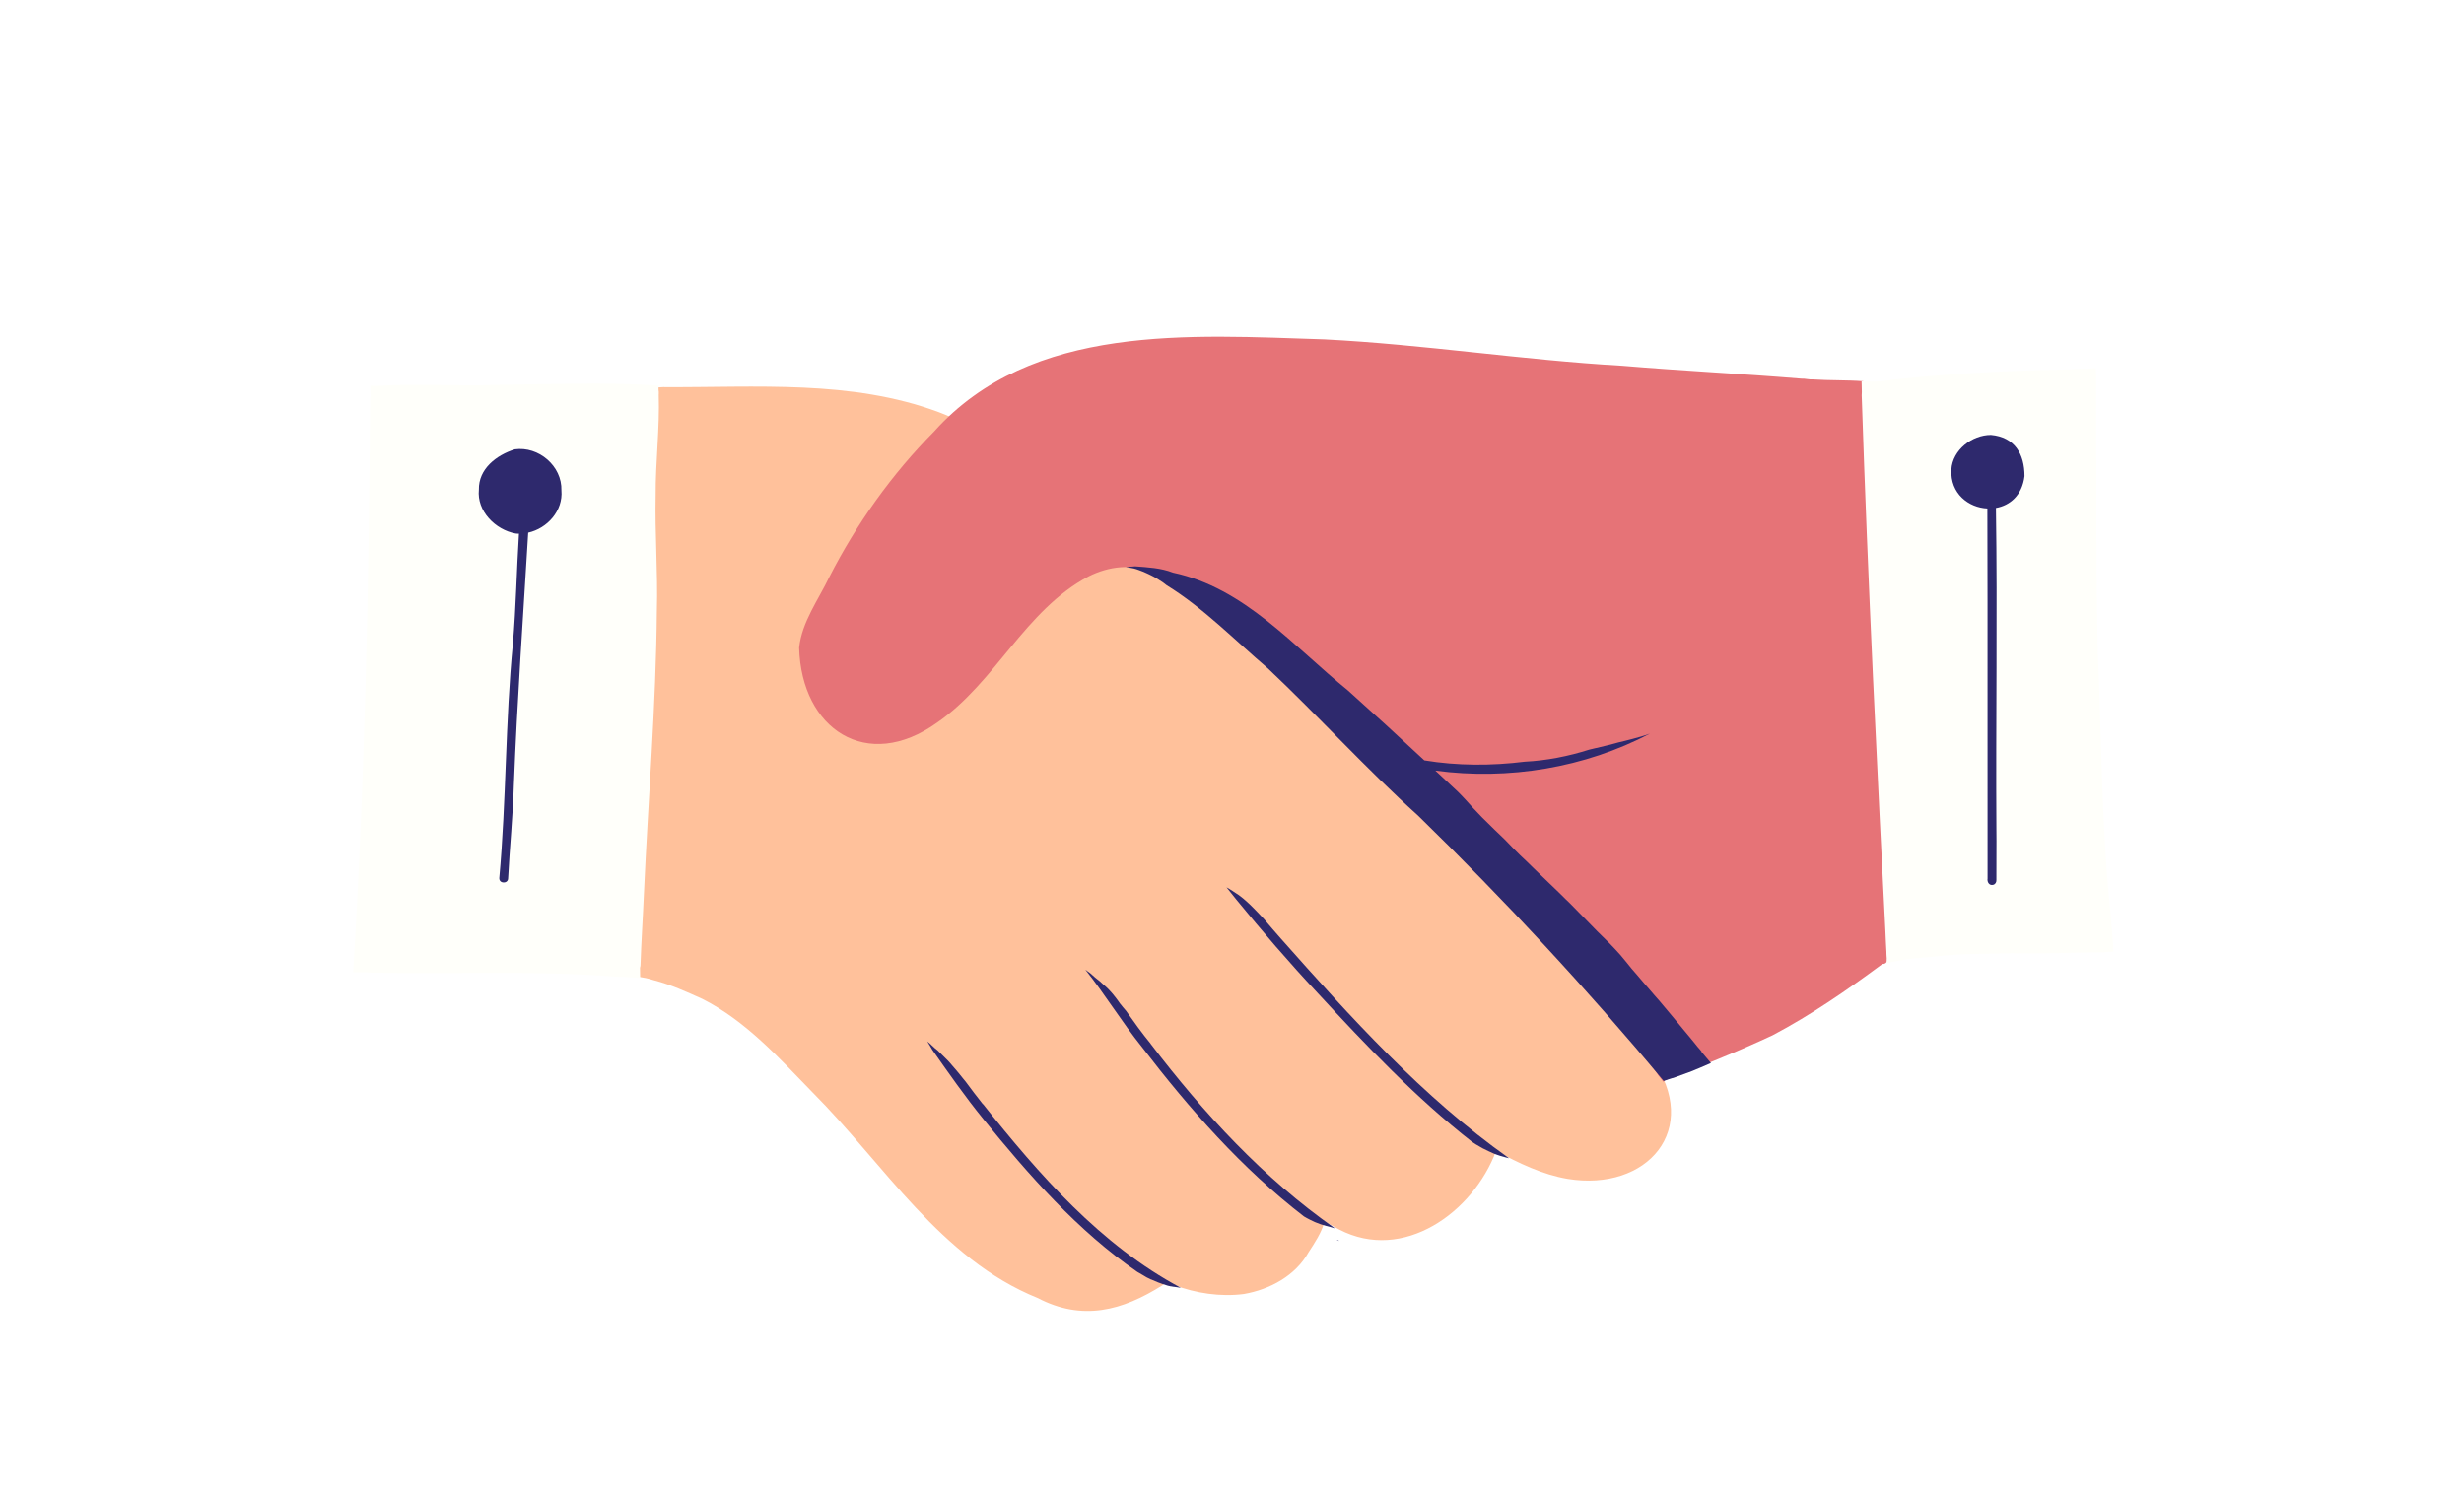
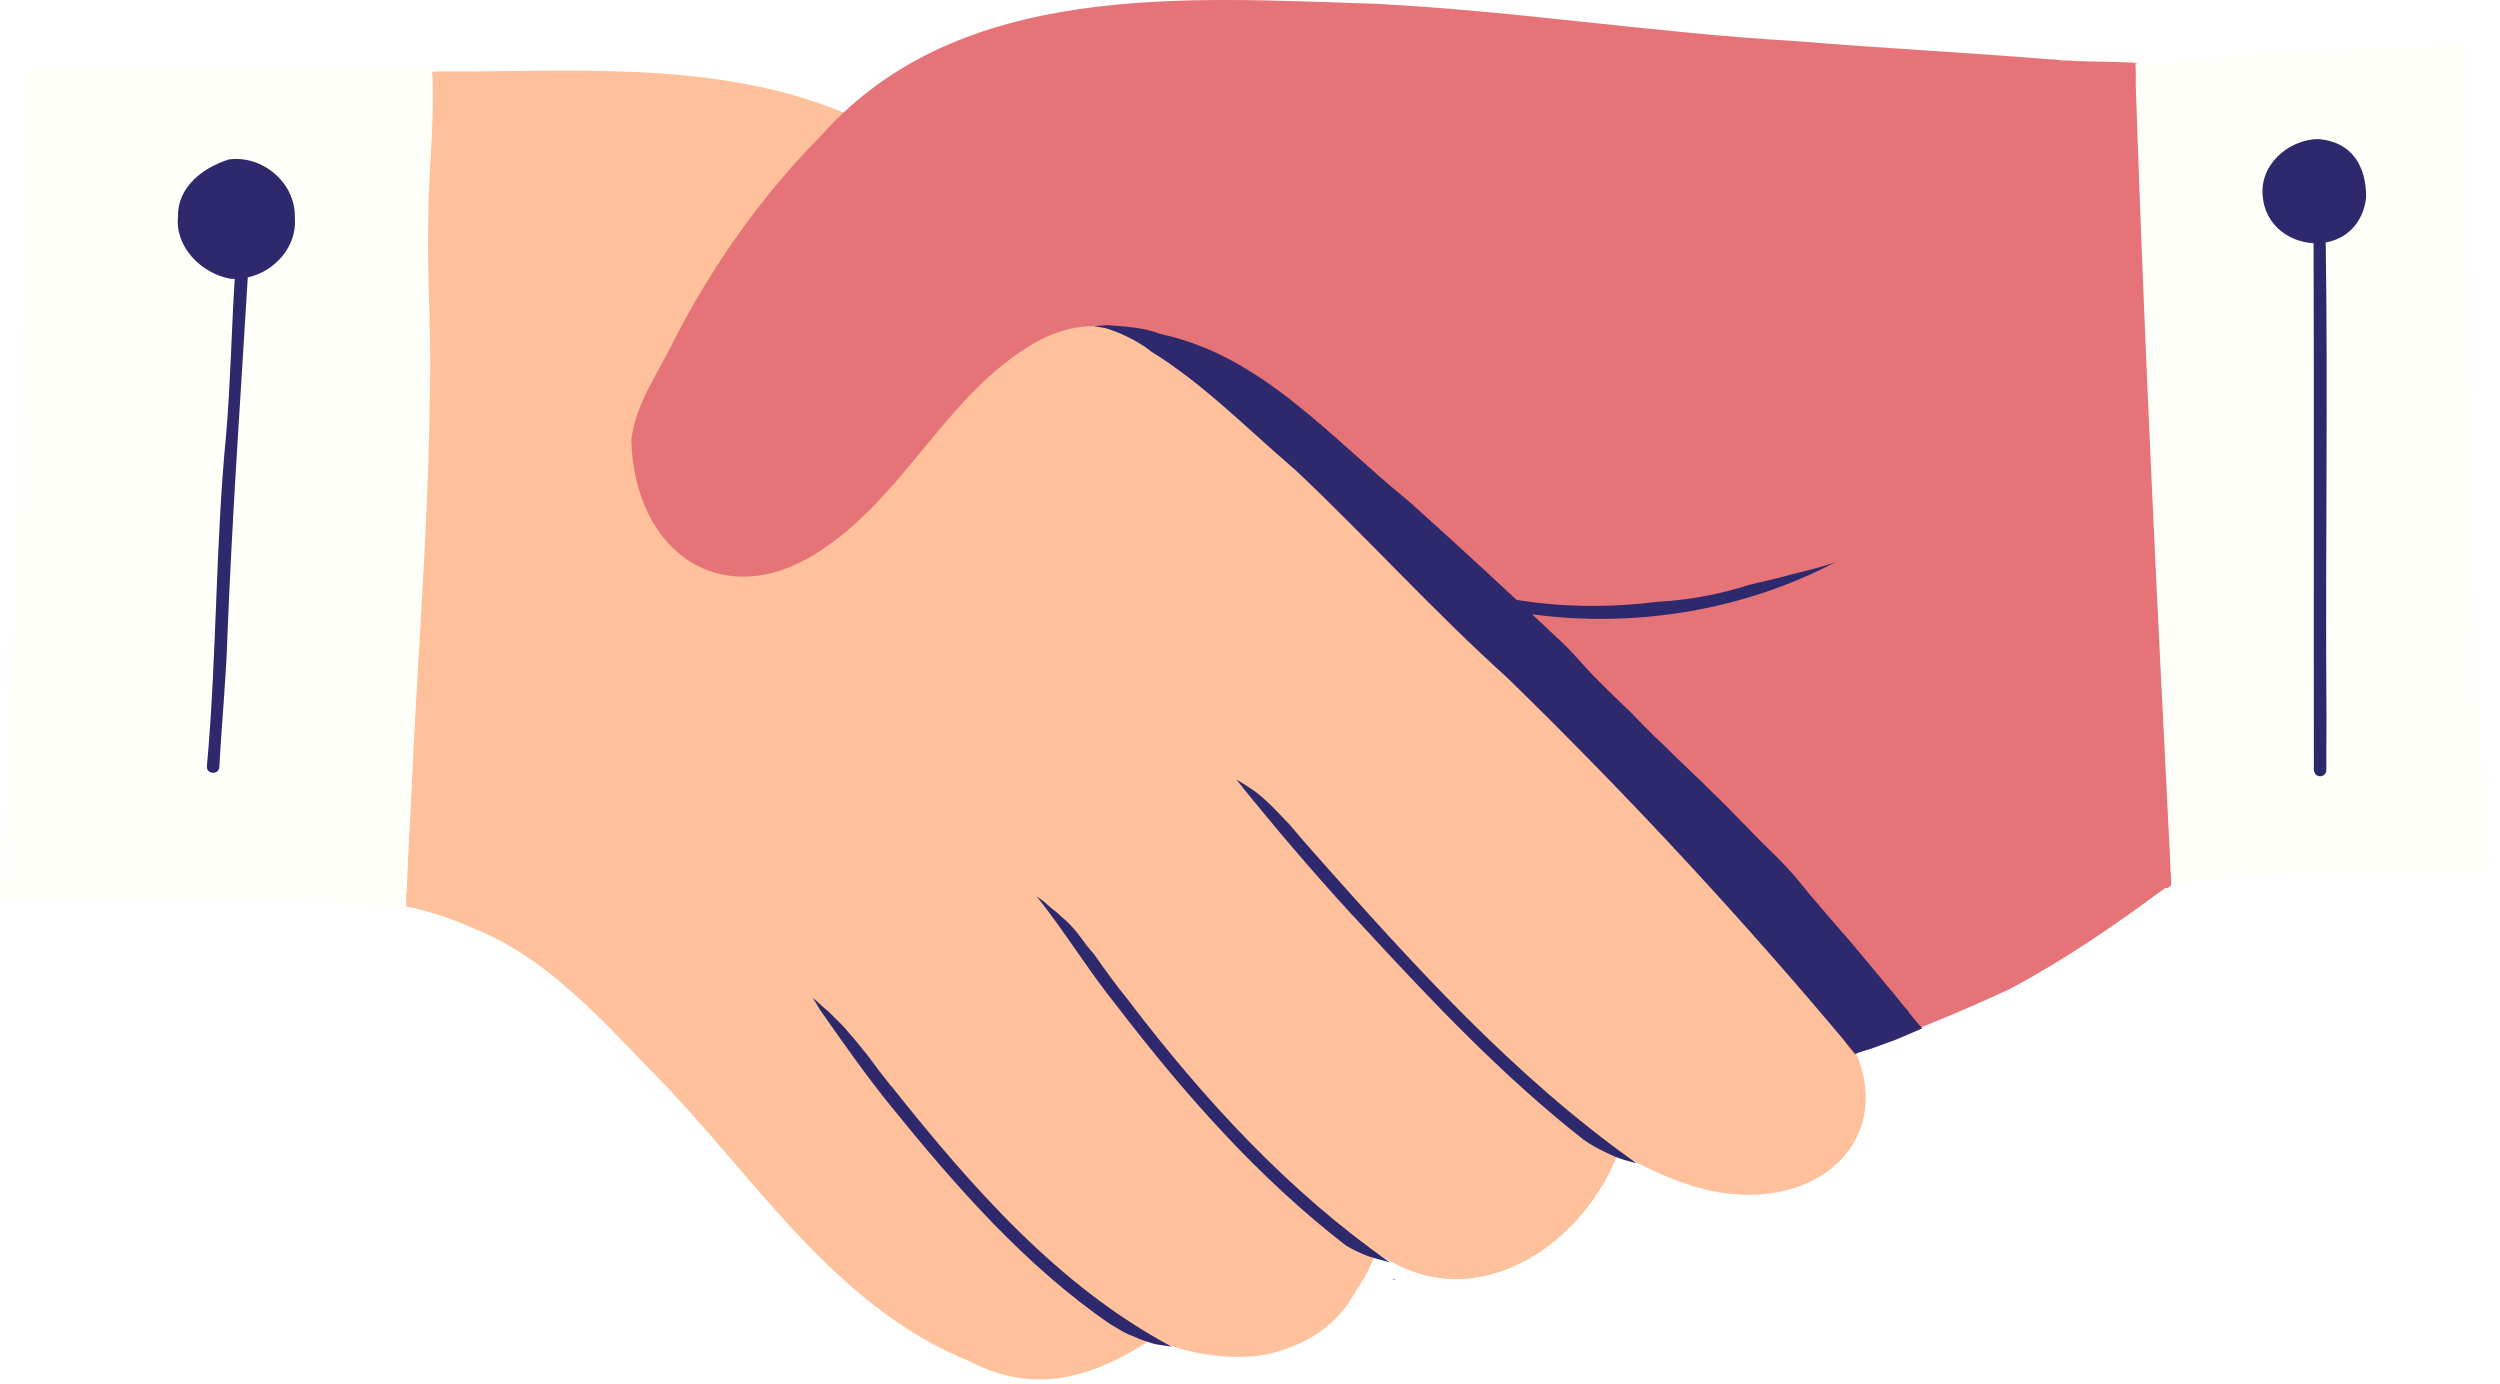
- <svg xmlns="http://www.w3.org/2000/svg" width="300" height="182" viewBox="0 0 300 182" fill="none">
-   <path d="M77.166 118.102C77.166 117.981 77.166 117.868 77.166 117.779C78.331 94.6 79.536 71.372 79.714 48.169C79.698 48.169 79.682 48.152 79.666 48.136C79.682 47.902 79.698 47.659 79.722 47.424C79.722 47.352 79.739 47.279 79.747 47.206C79.819 47.206 79.892 47.198 79.965 47.19C80.119 47.19 80.264 47.173 80.418 47.157C80.564 47.157 80.718 47.149 80.871 47.133V47.141C92.076 47.206 103.621 46.211 114.333 50.199C119.317 52.109 123.694 55.183 127.909 58.403C134.381 63.014 140.538 68.039 146.371 73.427C165.521 90.943 185.577 107.949 201.103 128.887C207.219 137.527 200.545 145.132 190.869 143.547C187.77 143.021 184.906 141.629 182.155 140.141C179.356 147.64 170.845 153.773 163.046 149.711C162.754 149.534 162.067 149.186 161.258 148.741C160.918 150.076 160.052 151.354 159.324 152.478C157.73 155.342 154.607 157.017 151.444 157.567C148.604 157.931 145.595 157.486 142.925 156.467C142.642 156.346 142.366 156.216 142.099 156.079C141.873 156.257 141.679 156.402 141.566 156.483C136.638 159.614 131.768 160.884 126.356 158.061C114.487 153.263 107.642 141.742 98.921 133.005C94.859 128.822 90.782 124.299 85.523 121.638C83.59 120.764 81.68 119.898 79.658 119.372C79.641 119.372 79.625 119.364 79.609 119.356C79.625 119.356 79.633 119.364 79.65 119.372C79.31 119.251 78.962 119.17 78.614 119.089C78.387 119.041 78.161 119 77.934 118.968C77.716 118.944 77.498 118.911 77.279 118.911C77.222 118.741 77.206 118.531 77.206 118.329C77.206 118.248 77.206 118.167 77.206 118.086L77.166 118.102Z" fill="#FFC19B" />
-   <path d="M100.975 70.256C104.284 63.775 108.588 57.724 113.726 52.546C125.594 39.302 145.019 40.815 161.241 41.324C173.352 41.939 185.415 43.849 197.494 44.536C204.799 45.151 212.032 45.507 219.306 46.106C219.783 46.081 220.285 46.243 220.754 46.203C222.744 46.34 224.872 46.267 226.854 46.421C226.854 46.454 226.854 46.478 226.854 46.502C226.854 46.834 226.886 47.174 226.894 47.505C226.878 47.505 226.854 47.505 226.838 47.505C226.854 47.554 226.862 47.602 226.862 47.667C227.032 53.144 227.25 58.622 227.566 64.091C228.585 81.372 229.597 98.677 229.678 115.975C229.75 116.46 230.001 117.229 229.338 117.374C229.289 117.382 229.241 117.374 229.192 117.374C224.912 120.546 220.527 123.572 215.819 126.063C211.531 128.07 207.089 129.834 202.704 131.541C202.647 131.589 202.583 131.654 202.526 131.727C202.3 131.444 202.073 131.152 201.846 130.869C201.846 130.869 201.846 130.861 201.863 130.853C201.66 130.537 201.458 130.246 201.248 129.939C192.073 116.937 180.132 106.412 168.757 95.417C163.749 90.32 158.571 85.328 153.539 80.288C149.51 76.768 145.836 72.44 140.917 70.142H140.926C140.667 70.15 140.497 69.997 140.424 69.811C137.908 68.565 134.971 68.953 132.528 70.191C124.769 74.317 121.217 83.079 114.082 87.998C105.554 94.098 97.569 88.791 97.294 78.864C97.626 75.725 99.672 72.99 100.975 70.248V70.256Z" fill="#E67377" />
-   <path d="M45.071 48.476C45.103 48.371 45.112 48.258 45.112 48.136C45.112 47.999 45.095 47.861 45.095 47.724C45.087 47.473 45.095 47.214 45.095 46.963C45.193 46.971 45.298 46.988 45.403 46.98C45.589 46.98 45.775 46.98 45.961 46.98C46.01 46.98 46.058 46.98 46.107 46.98C46.179 46.98 46.244 46.98 46.317 46.971C51.034 46.696 55.767 47.044 60.483 46.866C67.045 46.794 73.638 46.518 80.175 46.947C80.175 46.98 80.175 47.02 80.175 47.052C80.175 47.077 80.175 47.093 80.175 47.117C80.175 47.166 80.175 47.214 80.175 47.263C80.175 47.352 80.175 47.449 80.184 47.538C80.184 47.586 80.192 47.635 80.208 47.683C80.208 47.74 80.208 47.797 80.208 47.853C80.208 47.829 80.208 47.805 80.208 47.781C80.208 47.861 80.208 47.942 80.208 48.023C80.208 48.023 80.205 48.023 80.2 48.023C80.337 52.141 79.803 56.243 79.828 60.361C79.779 62.643 79.844 64.924 79.909 67.206C79.973 69.609 80.046 72.003 79.973 74.406C79.876 85.862 78.913 97.294 78.404 108.742C78.282 111.654 78.08 114.599 77.983 117.512C77.983 117.512 77.975 117.528 77.983 117.536C77.983 117.577 77.967 117.617 77.967 117.666C77.951 117.698 77.942 117.73 77.934 117.771C77.918 117.876 77.918 117.973 77.926 118.07C77.926 118.264 77.926 118.458 77.934 118.653C77.934 118.766 77.934 118.871 77.942 118.984C77.942 119.017 77.942 119.049 77.942 119.081C77.862 119.081 77.773 119.073 77.684 119.065C77.684 119.065 77.668 119.065 77.659 119.065C77.247 119.033 76.842 119.009 76.438 118.984C76.195 118.968 75.952 118.936 75.701 118.944C75.718 118.944 75.726 118.944 75.734 118.944C75.669 118.944 75.596 118.944 75.532 118.944C75.321 118.928 75.111 118.92 74.9 118.92C64.949 118.127 54.901 118.661 44.958 118.426C44.869 118.402 44.772 118.402 44.683 118.394C44.48 118.394 44.278 118.394 44.076 118.394C43.777 118.394 43.485 118.394 43.186 118.402C43.186 118.402 43.146 118.402 43.121 118.402C43.146 118.402 43.17 118.402 43.186 118.402C43.121 118.402 43.065 118.402 43 118.402C44.424 95.126 44.909 71.76 45.071 48.476Z" fill="#FFFFFA" />
-   <path d="M226.685 47.74C226.685 47.465 226.677 47.198 226.669 46.923C226.669 46.769 226.661 46.607 226.653 46.445C226.822 46.445 227 46.429 227.178 46.429C227.154 46.429 227.13 46.429 227.106 46.429C227.348 46.421 227.583 46.437 227.818 46.453C228.004 46.453 228.19 46.453 228.384 46.453C228.36 46.453 228.335 46.453 228.311 46.453C228.416 46.453 228.513 46.453 228.619 46.453C228.594 46.453 228.57 46.453 228.546 46.453C228.708 46.453 228.869 46.445 229.031 46.421C229.007 46.421 228.983 46.421 228.966 46.429C229.104 46.413 229.242 46.405 229.379 46.389C229.355 46.389 229.331 46.389 229.306 46.389C229.549 46.364 229.784 46.332 230.026 46.308C230.002 46.308 229.978 46.308 229.962 46.316C230.01 46.316 230.051 46.308 230.099 46.3C230.164 46.3 230.22 46.276 230.277 46.251C237.057 45.523 243.926 45.135 250.73 45.005C251.62 45.005 252.518 44.949 253.408 44.9C253.618 44.916 253.845 44.908 254.055 44.9C254.346 44.884 254.637 44.868 254.921 44.843C255.001 44.843 255.09 44.827 255.179 44.819C255.179 44.884 255.179 44.941 255.188 44.997C255.188 45.054 255.188 45.119 255.188 45.175C255.188 45.216 255.179 45.256 255.188 45.297C255.188 45.386 255.196 45.483 255.204 45.572C255.204 45.669 255.204 45.774 255.22 45.879C255.252 57.02 255.163 68.136 255.406 79.276C255.875 89.988 255.851 100.692 256.975 111.355C257.097 112.536 257.17 113.725 257.259 114.907C257.259 114.907 257.259 114.923 257.259 114.931C257.259 115.174 257.283 115.408 257.291 115.643C257.291 115.716 257.291 115.796 257.307 115.877C257.194 115.885 257.089 115.894 256.975 115.902C256.919 115.902 256.862 115.902 256.814 115.902C256.644 115.902 256.466 115.918 256.304 115.934C256.231 115.942 256.158 115.95 256.086 115.966C252.388 115.95 248.699 116.185 244.985 116.072C241.83 116.161 238.513 116.08 235.326 116.508C235.123 116.525 234.921 116.533 234.719 116.557C234.08 116.614 233.44 116.662 232.801 116.719C232.826 116.719 232.85 116.719 232.874 116.719C232.462 116.751 232.065 116.816 231.661 116.897C231.588 116.913 231.507 116.921 231.434 116.937C231.345 116.953 231.248 116.962 231.151 116.978C230.949 117.01 230.746 117.059 230.544 117.099C230.407 117.123 230.269 117.156 230.131 117.196C230.002 117.228 229.873 117.269 229.743 117.301C229.743 117.131 229.727 116.97 229.711 116.8C229.719 116.8 229.727 116.8 229.727 116.8C228.562 93.936 227.421 71.024 226.669 48.153C226.685 48.007 226.669 47.869 226.685 47.732V47.74Z" fill="#FFFFFA" />
-   <path d="M119.657 134.437C118.929 133.53 118.241 132.616 117.561 131.694C117.472 131.581 117.375 131.467 117.286 131.362C117.011 131.03 116.76 130.691 116.477 130.367C116.315 130.181 116.154 129.995 116 129.817C115.806 129.59 115.62 129.364 115.417 129.153C115.417 129.153 115.409 129.145 115.401 129.137C115.158 128.895 114.916 128.66 114.673 128.417C114.495 128.239 114.325 128.061 114.139 127.891C114.05 127.819 113.953 127.754 113.872 127.681C113.694 127.527 113.532 127.365 113.362 127.212C113.37 127.212 113.378 127.22 113.387 127.228C113.37 127.212 113.362 127.204 113.354 127.196H113.346C113.346 127.196 113.346 127.188 113.338 127.179C113.192 127.05 113.047 126.929 112.893 126.807C113.112 127.147 113.314 127.487 113.516 127.843C115.506 130.674 117.513 133.547 119.705 136.241C125.231 143.053 131.21 149.889 138.483 154.881C138.548 154.913 138.604 154.954 138.669 154.986C138.823 155.075 138.977 155.164 139.138 155.261C139.284 155.35 139.438 155.439 139.583 155.528C139.769 155.625 139.964 155.722 140.158 155.811C140.158 155.811 140.166 155.811 140.174 155.811C140.174 155.811 140.182 155.811 140.19 155.811C140.473 155.933 140.765 156.054 141.048 156.175C141.048 156.175 141.056 156.175 141.064 156.175C141.218 156.232 141.371 156.289 141.525 156.345C141.744 156.418 141.962 156.491 142.188 156.556C142.294 156.58 142.407 156.612 142.512 156.629C142.512 156.629 142.52 156.629 142.528 156.629C142.528 156.629 142.536 156.629 142.544 156.629C142.65 156.653 142.755 156.669 142.868 156.685C142.876 156.685 142.884 156.685 142.892 156.685C143.151 156.709 143.402 156.766 143.661 156.798C143.653 156.798 143.637 156.798 143.629 156.798C143.677 156.798 143.726 156.807 143.774 156.815C134.009 151.621 126.493 143.004 119.681 134.437H119.657Z" fill="#2E296D" />
-   <path d="M140.094 127.091C139.034 125.796 138.055 124.437 137.092 123.07C136.963 122.924 136.841 122.77 136.712 122.625C136.591 122.471 136.461 122.317 136.34 122.164C136.251 122.05 136.178 121.929 136.097 121.816C136.097 121.816 136.097 121.816 136.105 121.824C136.105 121.816 136.089 121.808 136.081 121.8C135.968 121.654 135.854 121.5 135.741 121.347C135.749 121.363 135.757 121.371 135.765 121.387C135.709 121.298 135.636 121.217 135.571 121.136C135.474 121.031 135.377 120.918 135.288 120.804C135.134 120.643 134.989 120.473 134.835 120.319C134.835 120.319 134.835 120.327 134.843 120.335C134.697 120.198 134.552 120.052 134.39 119.931C134.236 119.809 134.107 119.656 133.953 119.526C133.953 119.526 133.961 119.526 133.969 119.534C133.961 119.526 133.945 119.518 133.937 119.51C133.743 119.356 133.54 119.203 133.346 119.041C133.152 118.871 132.966 118.693 132.764 118.523C132.634 118.418 132.497 118.321 132.351 118.224C132.286 118.175 132.214 118.127 132.149 118.078C134.56 121.104 136.607 124.478 139.042 127.503C144.827 135.044 151.218 142.309 158.766 148.126C158.766 148.126 158.783 148.126 158.783 148.134C158.88 148.182 158.969 148.239 159.066 148.296C159.066 148.296 159.082 148.296 159.082 148.304C159.082 148.304 159.09 148.304 159.098 148.312C159.106 148.312 159.114 148.312 159.122 148.328C159.252 148.401 159.373 148.466 159.511 148.53C159.713 148.627 159.907 148.725 160.109 148.814C160.085 148.814 160.069 148.797 160.045 148.789C160.296 148.886 160.546 148.983 160.797 149.08C161.032 149.161 161.274 149.218 161.517 149.291C161.533 149.291 161.558 149.291 161.574 149.299C161.897 149.388 162.213 149.469 162.537 149.574C162.537 149.574 162.537 149.574 162.528 149.574C162.528 149.574 162.537 149.574 162.545 149.574C153.815 143.474 146.526 135.537 140.086 127.091H140.094Z" fill="#2E296D" />
-   <path d="M158.791 148.134C158.791 148.134 158.783 148.134 158.775 148.125C158.775 148.125 158.783 148.134 158.791 148.134Z" fill="#2E296D" />
-   <path d="M160.878 149.096C160.878 149.096 160.837 149.08 160.813 149.072C160.837 149.072 160.853 149.088 160.878 149.096Z" fill="#2E296D" />
-   <path d="M162.747 150.973C162.796 151.006 162.844 151.038 162.893 151.07C162.949 151.087 163.006 151.095 163.054 151.095C163.006 151.07 162.966 151.054 162.917 151.03C162.86 151.014 162.804 150.99 162.747 150.973Z" fill="#2E296D" />
-   <path d="M179.705 139.347C179.705 139.347 179.689 139.331 179.672 139.331C179.689 139.339 179.697 139.347 179.713 139.355L179.705 139.347Z" fill="#2E296D" />
-   <path d="M155.919 114.251C155.231 113.474 154.56 112.689 153.888 111.897C153.88 111.888 153.872 111.88 153.856 111.864C153.605 111.613 153.362 111.346 153.12 111.088C152.804 110.764 152.489 110.432 152.157 110.117C151.906 109.874 151.647 109.647 151.38 109.421C151.21 109.275 151.032 109.138 150.854 109.008C150.595 108.83 150.328 108.66 150.069 108.491C150.094 108.507 150.11 108.515 150.134 108.531C149.867 108.361 149.608 108.191 149.333 108.046C149.738 108.547 150.134 109.041 150.531 109.542C153.702 113.418 156.971 117.22 160.393 120.877C166.299 127.276 172.35 133.652 179.211 139.032C179.357 139.129 179.511 139.234 179.664 139.331C179.939 139.501 180.222 139.663 180.506 139.817C180.797 139.962 181.088 140.108 181.379 140.245C181.363 140.229 181.339 140.221 181.323 140.213C181.517 140.31 181.711 140.399 181.905 140.48C182.164 140.577 182.423 140.674 182.69 140.755C182.892 140.812 183.095 140.868 183.297 140.925C183.41 140.957 183.515 140.99 183.629 141.014C183.661 141.014 183.685 141.014 183.718 141.022C173.184 133.571 164.446 123.87 155.919 114.251Z" fill="#2E296D" />
-   <path d="M151.379 109.413C151.379 109.413 151.387 109.413 151.396 109.421C151.412 109.429 151.428 109.445 151.436 109.453C151.412 109.437 151.396 109.421 151.379 109.405V109.413Z" fill="#2E296D" />
-   <path d="M242.405 52.958C240.107 52.958 237.737 54.778 237.583 57.165C237.429 60.11 239.687 61.809 241.968 61.914C242.017 76.914 241.968 91.962 241.992 106.978C241.92 107.407 242.195 107.852 242.664 107.746C242.931 107.682 243.077 107.439 243.068 107.18C243.052 105.06 243.101 102.908 243.068 100.78C242.988 87.82 243.206 74.794 243.012 61.849C244.703 61.558 246.207 60.32 246.491 57.974C246.491 55.256 245.269 53.217 242.405 52.958Z" fill="#2E296D" />
-   <path d="M62.676 54.714C60.459 55.41 58.251 57.084 58.307 59.625C58.04 62.246 60.322 64.511 62.773 64.964C62.911 64.981 63.048 64.989 63.186 64.981C62.903 69.422 62.83 73.912 62.45 78.338C61.519 87.836 61.657 97.407 60.791 106.921C60.767 107.633 61.859 107.633 61.867 106.954C62.061 103.167 62.45 99.381 62.563 95.579C62.967 85.336 63.695 75.085 64.31 64.859C66.632 64.341 68.574 62.197 68.356 59.714C68.445 56.745 65.581 54.309 62.668 54.714H62.676Z" fill="#2E296D" />
-   <path d="M207.171 128.037C207.018 127.859 206.872 127.681 206.718 127.503C206.726 127.511 206.734 127.519 206.743 127.535C206.726 127.519 206.71 127.495 206.686 127.471C206.678 127.454 206.662 127.446 206.654 127.43C206.451 127.179 206.249 126.929 206.047 126.678C205.99 126.613 205.942 126.548 205.893 126.492C205.893 126.492 205.885 126.484 205.877 126.476C205.877 126.476 205.877 126.476 205.877 126.467C205.877 126.467 205.869 126.459 205.861 126.451C205.262 125.715 204.639 125.003 204.04 124.259C203.717 123.862 203.393 123.474 203.061 123.086C202.738 122.705 202.43 122.325 202.107 121.953C202.123 121.969 202.139 121.985 202.155 122.001C201.856 121.67 201.565 121.338 201.273 120.998C201.29 121.014 201.306 121.031 201.322 121.047C200.885 120.545 200.448 120.052 200.019 119.542C199.793 119.275 199.566 119 199.34 118.741C199.105 118.474 198.879 118.215 198.652 117.948C198.199 117.398 197.762 116.832 197.301 116.298C196.88 115.82 196.435 115.351 195.99 114.89C196.007 114.906 196.023 114.922 196.039 114.939C195.521 114.413 194.987 113.903 194.461 113.385C193.895 112.819 193.345 112.236 192.787 111.67C192.317 111.201 191.864 110.723 191.403 110.254C191.152 109.987 190.877 109.736 190.618 109.486C190.343 109.227 190.076 108.96 189.809 108.685C189.397 108.28 188.976 107.876 188.555 107.479C188.207 107.156 187.876 106.816 187.528 106.492C186.921 105.934 186.355 105.327 185.748 104.761C185.764 104.777 185.78 104.793 185.796 104.809C185.319 104.364 184.85 103.919 184.397 103.45C183.984 103.021 183.572 102.584 183.151 102.164C183.167 102.18 183.183 102.196 183.199 102.212C182.795 101.816 182.374 101.428 181.97 101.031C181.46 100.53 180.942 100.036 180.441 99.526C179.729 98.806 179.049 98.062 178.369 97.301C178.086 96.986 177.787 96.695 177.496 96.395C176.59 95.538 175.675 94.68 174.761 93.831C183.661 95.028 192.957 93.491 200.893 89.324C200.505 89.462 200.125 89.599 199.736 89.704C199.113 89.882 198.49 90.052 197.859 90.206C197.568 90.279 197.285 90.344 196.994 90.416C196.694 90.497 196.403 90.586 196.104 90.659C195.497 90.813 194.898 90.951 194.291 91.096C194.308 91.096 194.316 91.088 194.332 91.08C194.049 91.145 193.774 91.217 193.49 91.282C190.942 92.091 188.313 92.609 185.643 92.746C181.614 93.248 177.455 93.256 173.418 92.585C170.344 89.713 167.237 86.873 164.106 84.066C157.472 78.694 151.525 71.574 142.82 69.729C141.323 69.147 139.77 69.082 138.201 68.961C138.071 68.969 137.942 68.977 137.82 68.993C137.804 68.993 137.796 68.993 137.78 68.993C137.764 68.993 137.747 68.993 137.731 68.993C137.513 69.017 137.294 69.034 137.068 69.05C137.238 69.074 137.408 69.098 137.578 69.131C137.731 69.155 137.893 69.187 138.047 69.22C138.265 69.268 138.476 69.349 138.678 69.422C139.058 69.551 139.414 69.705 139.77 69.875C140.029 70.004 140.304 70.126 140.555 70.271C140.563 70.271 140.571 70.279 140.579 70.287C140.652 70.328 140.733 70.368 140.806 70.417C140.838 70.433 140.87 70.457 140.903 70.474C141.137 70.611 141.364 70.757 141.582 70.91C141.736 71.024 141.882 71.137 142.035 71.258C146.558 74.041 150.352 77.973 154.389 81.404C160.603 87.269 166.315 93.604 172.666 99.324C183.191 109.591 193.159 120.343 202.56 131.629C202.681 131.589 202.803 131.54 202.924 131.5C203.037 131.467 203.15 131.427 203.264 131.386C203.377 131.346 203.49 131.314 203.604 131.281C203.62 131.273 203.636 131.265 203.652 131.265C203.652 131.265 203.66 131.265 203.668 131.265C203.676 131.265 203.692 131.265 203.701 131.265C203.838 131.216 203.976 131.168 204.105 131.119C204.615 130.941 205.116 130.755 205.626 130.561C205.626 130.561 205.634 130.561 205.642 130.561C205.642 130.561 205.645 130.561 205.65 130.561H205.658C206.087 130.391 206.516 130.221 206.937 130.035C207.398 129.841 207.851 129.631 208.312 129.445C207.916 128.975 207.511 128.498 207.115 128.029C207.131 128.045 207.147 128.061 207.163 128.077L207.171 128.037Z" fill="#2E296D" />
+ <svg xmlns="http://www.w3.org/2000/svg" width="215" height="119" viewBox="0 0 215 119" fill="none">
+   <path d="M34.166 77.102C34.166 76.981 34.166 76.868 34.166 76.779C35.331 53.599 36.536 30.372 36.714 7.169C36.698 7.169 36.682 7.152 36.666 7.136C36.682 6.902 36.698 6.659 36.722 6.424C36.722 6.351 36.739 6.279 36.747 6.206C36.819 6.206 36.892 6.198 36.965 6.19C37.119 6.19 37.264 6.173 37.418 6.157C37.564 6.157 37.718 6.149 37.871 6.133V6.141C49.076 6.206 60.621 5.211 71.333 9.199C76.317 11.109 80.694 14.183 84.909 17.403C91.381 22.015 97.538 27.039 103.371 32.427C122.521 49.943 142.577 66.949 158.103 87.887C164.219 96.527 157.545 104.132 147.869 102.547C144.77 102.021 141.906 100.629 139.155 99.141C136.356 106.64 127.845 112.773 120.046 108.711C119.754 108.534 119.067 108.186 118.258 107.741C117.918 109.076 117.052 110.354 116.324 111.478C114.73 114.342 111.607 116.017 108.444 116.567C105.604 116.931 102.595 116.486 99.925 115.467C99.642 115.346 99.367 115.216 99.1 115.079C98.873 115.257 98.679 115.402 98.566 115.483C93.638 118.614 88.768 119.884 83.356 117.061C71.487 112.263 64.642 100.742 55.921 92.005C51.859 87.822 47.782 83.299 42.523 80.638C40.59 79.764 38.68 78.898 36.658 78.372C36.641 78.372 36.625 78.364 36.609 78.356C36.625 78.356 36.633 78.364 36.65 78.372C36.31 78.251 35.962 78.17 35.614 78.089C35.387 78.041 35.161 78 34.934 77.968C34.716 77.944 34.498 77.911 34.279 77.911C34.222 77.741 34.206 77.531 34.206 77.329C34.206 77.248 34.206 77.167 34.206 77.086L34.166 77.102Z" fill="#FFC19B" />
+   <path d="M57.975 29.256C61.284 22.775 65.588 16.724 70.726 11.546C82.594 -1.698 102.019 -0.185 118.241 0.324C130.352 0.939 142.415 2.849 154.494 3.536C161.799 4.151 169.032 4.507 176.306 5.106C176.783 5.081 177.285 5.243 177.754 5.203C179.744 5.34 181.872 5.268 183.854 5.421C183.854 5.454 183.854 5.478 183.854 5.502C183.854 5.834 183.886 6.174 183.894 6.505C183.878 6.505 183.854 6.505 183.838 6.505C183.854 6.554 183.862 6.602 183.862 6.667C184.032 12.144 184.25 17.622 184.566 23.091C185.585 40.372 186.597 57.677 186.678 74.975C186.75 75.46 187.001 76.229 186.338 76.374C186.289 76.382 186.241 76.374 186.192 76.374C181.912 79.546 177.527 82.572 172.819 85.063C168.531 87.07 164.089 88.834 159.704 90.541C159.647 90.589 159.583 90.654 159.526 90.727C159.3 90.444 159.073 90.152 158.846 89.869C158.846 89.869 158.846 89.861 158.863 89.853C158.66 89.537 158.458 89.246 158.248 88.939C149.073 75.937 137.132 65.412 125.757 54.417C120.749 49.32 115.571 44.328 110.539 39.288C106.51 35.768 102.836 31.44 97.918 29.142H97.926C97.667 29.151 97.497 28.997 97.424 28.811C94.908 27.565 91.971 27.953 89.528 29.191C81.769 33.317 78.217 42.079 71.082 46.998C62.554 53.098 54.569 47.791 54.294 37.864C54.626 34.725 56.672 31.99 57.975 29.248V29.256Z" fill="#E67377" />
+   <path d="M2.071 7.476C2.104 7.371 2.112 7.258 2.112 7.137C2.112 6.999 2.095 6.861 2.095 6.724C2.087 6.473 2.095 6.214 2.095 5.963C2.192 5.971 2.298 5.988 2.403 5.98C2.589 5.98 2.775 5.98 2.961 5.98C3.01 5.98 3.058 5.98 3.107 5.98C3.18 5.98 3.244 5.98 3.317 5.971C8.034 5.696 12.767 6.044 17.483 5.866C24.045 5.793 30.638 5.518 37.175 5.947C37.175 5.98 37.175 6.02 37.175 6.052C37.175 6.077 37.175 6.093 37.175 6.117C37.175 6.166 37.175 6.214 37.175 6.263C37.175 6.352 37.175 6.449 37.184 6.538C37.184 6.586 37.192 6.635 37.208 6.683C37.208 6.74 37.208 6.797 37.208 6.853C37.208 6.829 37.208 6.805 37.208 6.781C37.208 6.861 37.208 6.942 37.208 7.023C37.208 7.023 37.205 7.023 37.2 7.023C37.337 11.141 36.803 15.243 36.828 19.361C36.779 21.643 36.844 23.924 36.908 26.206C36.973 28.608 37.046 31.003 36.973 33.406C36.876 44.862 35.913 56.294 35.404 67.742C35.282 70.654 35.08 73.599 34.983 76.512C34.983 76.512 34.975 76.528 34.983 76.536C34.983 76.577 34.967 76.617 34.967 76.666C34.951 76.698 34.943 76.73 34.934 76.771C34.918 76.876 34.918 76.973 34.926 77.07C34.926 77.264 34.926 77.459 34.934 77.653C34.934 77.766 34.934 77.871 34.943 77.984C34.943 78.017 34.943 78.049 34.943 78.081C34.862 78.081 34.773 78.073 34.684 78.065C34.684 78.065 34.667 78.065 34.659 78.065C34.247 78.033 33.842 78.009 33.438 77.984C33.195 77.968 32.952 77.936 32.702 77.944C32.718 77.944 32.726 77.944 32.734 77.944C32.669 77.944 32.596 77.944 32.532 77.944C32.321 77.928 32.111 77.92 31.901 77.92C21.949 77.127 11.901 77.661 1.958 77.426C1.869 77.402 1.772 77.402 1.683 77.394C1.481 77.394 1.278 77.394 1.076 77.394C0.777 77.394 0.485 77.394 0.186 77.402C0.186 77.402 0.146 77.402 0.121 77.402C0.146 77.402 0.17 77.402 0.186 77.402C0.121 77.402 0.065 77.402 0 77.402C1.424 54.126 1.909 30.761 2.071 7.476Z" fill="#FFFFFA" />
+   <path d="M183.685 6.74C183.685 6.465 183.677 6.198 183.669 5.923C183.669 5.769 183.661 5.607 183.653 5.445C183.822 5.445 184 5.429 184.178 5.429C184.154 5.429 184.13 5.429 184.106 5.429C184.348 5.421 184.583 5.437 184.818 5.453C185.004 5.453 185.19 5.453 185.384 5.453C185.36 5.453 185.335 5.453 185.311 5.453C185.416 5.453 185.513 5.453 185.619 5.453C185.594 5.453 185.57 5.453 185.546 5.453C185.708 5.453 185.869 5.445 186.031 5.421C186.007 5.421 185.983 5.421 185.966 5.429C186.104 5.413 186.242 5.405 186.379 5.389C186.355 5.389 186.331 5.389 186.306 5.389C186.549 5.364 186.784 5.332 187.026 5.308C187.002 5.308 186.978 5.308 186.962 5.316C187.01 5.316 187.051 5.308 187.099 5.3C187.164 5.3 187.22 5.275 187.277 5.251C194.057 4.523 200.926 4.135 207.73 4.005C208.62 4.005 209.518 3.949 210.408 3.9C210.618 3.916 210.845 3.908 211.055 3.9C211.346 3.884 211.637 3.868 211.921 3.843C212.001 3.843 212.09 3.827 212.179 3.819C212.179 3.884 212.179 3.941 212.188 3.997C212.188 4.054 212.188 4.119 212.188 4.175C212.188 4.216 212.179 4.256 212.188 4.297C212.188 4.386 212.196 4.483 212.204 4.572C212.204 4.669 212.204 4.774 212.22 4.879C212.252 16.02 212.163 27.136 212.406 38.276C212.875 48.988 212.851 59.692 213.975 70.355C214.097 71.536 214.17 72.725 214.259 73.906C214.259 73.906 214.259 73.923 214.259 73.931C214.259 74.174 214.283 74.408 214.291 74.643C214.291 74.716 214.291 74.796 214.307 74.877C214.194 74.885 214.089 74.894 213.975 74.902C213.919 74.902 213.862 74.902 213.814 74.902C213.644 74.902 213.466 74.918 213.304 74.934C213.231 74.942 213.158 74.95 213.086 74.966C209.388 74.95 205.699 75.185 201.985 75.072C198.83 75.161 195.513 75.08 192.326 75.508C192.123 75.525 191.921 75.533 191.719 75.557C191.08 75.614 190.44 75.662 189.801 75.719C189.826 75.719 189.85 75.719 189.874 75.719C189.462 75.751 189.065 75.816 188.661 75.897C188.588 75.913 188.507 75.921 188.434 75.937C188.345 75.953 188.248 75.962 188.151 75.978C187.949 76.01 187.746 76.059 187.544 76.099C187.407 76.123 187.269 76.156 187.131 76.196C187.002 76.228 186.873 76.269 186.743 76.301C186.743 76.131 186.727 75.97 186.711 75.8C186.719 75.8 186.727 75.8 186.727 75.8C185.562 52.936 184.421 30.024 183.669 7.152C183.685 7.007 183.669 6.869 183.685 6.732V6.74Z" fill="#FFFFFA" />
+   <path d="M76.657 93.436C75.928 92.53 75.241 91.616 74.561 90.694C74.472 90.581 74.375 90.467 74.286 90.362C74.011 90.031 73.76 89.691 73.477 89.367C73.315 89.181 73.153 88.995 73 88.817C72.806 88.59 72.62 88.364 72.417 88.153C72.417 88.153 72.409 88.145 72.401 88.137C72.158 87.895 71.916 87.66 71.673 87.417C71.495 87.239 71.325 87.061 71.139 86.891C71.05 86.819 70.953 86.754 70.872 86.681C70.694 86.527 70.532 86.365 70.362 86.212C70.37 86.212 70.379 86.22 70.387 86.228C70.37 86.212 70.362 86.204 70.354 86.196H70.346C70.346 86.196 70.346 86.188 70.338 86.179C70.192 86.05 70.047 85.929 69.893 85.807C70.112 86.147 70.314 86.487 70.516 86.843C72.506 89.674 74.513 92.547 76.705 95.241C82.231 102.053 88.21 108.889 95.483 113.881C95.548 113.913 95.604 113.954 95.669 113.986C95.823 114.075 95.977 114.164 96.138 114.261C96.284 114.35 96.438 114.439 96.583 114.528C96.769 114.625 96.964 114.722 97.158 114.811C97.158 114.811 97.166 114.811 97.174 114.811C97.174 114.811 97.182 114.811 97.19 114.811C97.473 114.933 97.765 115.054 98.048 115.175C98.048 115.175 98.056 115.175 98.064 115.175C98.218 115.232 98.371 115.289 98.525 115.345C98.743 115.418 98.962 115.491 99.189 115.556C99.294 115.58 99.407 115.612 99.512 115.629C99.512 115.629 99.52 115.629 99.528 115.629C99.528 115.629 99.536 115.629 99.544 115.629C99.65 115.653 99.755 115.669 99.868 115.685C99.876 115.685 99.884 115.685 99.892 115.685C100.151 115.709 100.402 115.766 100.661 115.798C100.653 115.798 100.637 115.798 100.629 115.798C100.677 115.798 100.726 115.807 100.774 115.815C91.009 110.621 83.493 102.004 76.681 93.436H76.657Z" fill="#2E296D" />
+   <path d="M97.094 86.091C96.034 84.796 95.055 83.437 94.092 82.07C93.963 81.924 93.841 81.77 93.712 81.625C93.591 81.471 93.461 81.317 93.34 81.164C93.251 81.05 93.178 80.929 93.097 80.816C93.097 80.816 93.097 80.816 93.105 80.824C93.105 80.816 93.089 80.808 93.081 80.8C92.968 80.654 92.854 80.5 92.741 80.347C92.749 80.363 92.757 80.371 92.765 80.387C92.709 80.298 92.636 80.217 92.571 80.136C92.474 80.031 92.377 79.918 92.288 79.805C92.134 79.643 91.989 79.473 91.835 79.319C91.835 79.319 91.835 79.327 91.843 79.335C91.697 79.198 91.552 79.052 91.39 78.931C91.236 78.809 91.107 78.656 90.953 78.526C90.953 78.526 90.961 78.526 90.969 78.534C90.961 78.526 90.945 78.518 90.937 78.51C90.743 78.356 90.54 78.203 90.346 78.041C90.152 77.871 89.966 77.693 89.764 77.523C89.634 77.418 89.497 77.321 89.351 77.224C89.287 77.175 89.214 77.126 89.149 77.078C91.56 80.104 93.607 83.478 96.042 86.503C101.827 94.044 108.218 101.309 115.766 107.126C115.766 107.126 115.783 107.126 115.783 107.134C115.88 107.182 115.969 107.239 116.066 107.296C116.066 107.296 116.082 107.296 116.082 107.304C116.082 107.304 116.09 107.304 116.098 107.312C116.106 107.312 116.114 107.312 116.122 107.328C116.252 107.401 116.373 107.466 116.511 107.53C116.713 107.627 116.907 107.725 117.109 107.814C117.085 107.814 117.069 107.797 117.045 107.789C117.296 107.886 117.546 107.983 117.797 108.08C118.032 108.161 118.274 108.218 118.517 108.291C118.533 108.291 118.558 108.291 118.574 108.299C118.897 108.388 119.213 108.469 119.537 108.574C119.537 108.574 119.537 108.574 119.528 108.574C119.528 108.574 119.537 108.574 119.545 108.574C110.815 102.474 103.526 94.537 97.086 86.091H97.094Z" fill="#2E296D" />
+   <path d="M115.791 107.134C115.791 107.134 115.783 107.134 115.775 107.125C115.775 107.125 115.783 107.134 115.791 107.134Z" fill="#2E296D" />
+   <path d="M117.878 108.096C117.878 108.096 117.837 108.08 117.813 108.072C117.837 108.072 117.853 108.088 117.878 108.096Z" fill="#2E296D" />
+   <path d="M119.747 109.973C119.796 110.006 119.844 110.038 119.893 110.07C119.949 110.087 120.006 110.095 120.054 110.095C120.006 110.07 119.966 110.054 119.917 110.03C119.86 110.014 119.804 109.99 119.747 109.973Z" fill="#2E296D" />
+   <path d="M136.705 98.347C136.705 98.347 136.689 98.331 136.672 98.331C136.689 98.339 136.697 98.347 136.713 98.355L136.705 98.347Z" fill="#2E296D" />
+   <path d="M112.919 73.251C112.231 72.474 111.56 71.689 110.888 70.897C110.88 70.888 110.872 70.88 110.856 70.864C110.605 70.613 110.362 70.346 110.12 70.088C109.804 69.764 109.489 69.432 109.157 69.117C108.906 68.874 108.647 68.647 108.38 68.421C108.21 68.275 108.032 68.138 107.854 68.008C107.595 67.83 107.328 67.66 107.069 67.49C107.094 67.507 107.11 67.515 107.134 67.531C106.867 67.361 106.608 67.191 106.333 67.046C106.738 67.547 107.134 68.041 107.531 68.542C110.702 72.418 113.971 76.22 117.393 79.877C123.299 86.276 129.35 92.652 136.211 98.032C136.357 98.129 136.511 98.234 136.664 98.331C136.939 98.501 137.222 98.663 137.506 98.817C137.797 98.962 138.088 99.108 138.379 99.245C138.363 99.229 138.339 99.221 138.323 99.213C138.517 99.31 138.711 99.399 138.905 99.48C139.164 99.577 139.423 99.674 139.69 99.755C139.892 99.812 140.095 99.868 140.297 99.925C140.41 99.957 140.515 99.99 140.629 100.014C140.661 100.014 140.685 100.014 140.718 100.022C130.184 92.571 121.446 82.87 112.919 73.251Z" fill="#2E296D" />
+   <path d="M108.379 68.413C108.379 68.413 108.387 68.413 108.396 68.421C108.412 68.429 108.428 68.445 108.436 68.453C108.412 68.437 108.396 68.421 108.379 68.405V68.413Z" fill="#2E296D" />
+   <path d="M199.405 11.958C197.107 11.958 194.737 13.778 194.583 16.165C194.429 19.11 196.687 20.809 198.968 20.914C199.017 35.914 198.968 50.962 198.992 65.978C198.92 66.407 199.195 66.852 199.664 66.746C199.931 66.682 200.077 66.439 200.068 66.18C200.052 64.06 200.101 61.908 200.068 59.781C199.988 46.82 200.206 33.794 200.012 20.849C201.703 20.558 203.207 19.32 203.491 16.974C203.491 14.256 202.269 12.217 199.405 11.958Z" fill="#2E296D" />
+   <path d="M19.676 13.714C17.459 14.409 15.251 16.084 15.307 18.625C15.04 21.246 17.322 23.511 19.773 23.964C19.911 23.98 20.048 23.989 20.186 23.98C19.903 28.422 19.83 32.912 19.45 37.338C18.519 46.836 18.657 56.407 17.791 65.921C17.767 66.633 18.859 66.633 18.867 65.954C19.061 62.167 19.45 58.381 19.563 54.578C19.967 44.336 20.695 34.085 21.31 23.859C23.632 23.341 25.574 21.197 25.355 18.714C25.445 15.745 22.581 13.309 19.668 13.714H19.676Z" fill="#2E296D" />
+   <path d="M164.171 87.037C164.018 86.859 163.872 86.681 163.718 86.503C163.726 86.511 163.734 86.519 163.743 86.535C163.726 86.519 163.71 86.495 163.686 86.471C163.678 86.454 163.662 86.446 163.654 86.43C163.451 86.179 163.249 85.929 163.047 85.678C162.99 85.613 162.942 85.548 162.893 85.492C162.893 85.492 162.885 85.484 162.877 85.475C162.877 85.475 162.877 85.475 162.877 85.467C162.877 85.467 162.869 85.459 162.861 85.451C162.262 84.715 161.639 84.003 161.04 83.259C160.717 82.862 160.393 82.474 160.061 82.086C159.738 81.705 159.43 81.325 159.107 80.953C159.123 80.969 159.139 80.985 159.155 81.001C158.856 80.67 158.565 80.338 158.273 79.998C158.29 80.014 158.306 80.031 158.322 80.047C157.885 79.545 157.448 79.052 157.019 78.542C156.793 78.275 156.566 78 156.34 77.741C156.105 77.474 155.879 77.215 155.652 76.948C155.199 76.398 154.762 75.832 154.301 75.298C153.88 74.82 153.435 74.351 152.99 73.89C153.007 73.906 153.023 73.922 153.039 73.939C152.521 73.413 151.987 72.903 151.461 72.385C150.895 71.819 150.345 71.236 149.787 70.67C149.317 70.201 148.864 69.723 148.403 69.254C148.152 68.987 147.877 68.736 147.618 68.486C147.343 68.227 147.076 67.96 146.809 67.685C146.397 67.28 145.976 66.876 145.555 66.479C145.207 66.156 144.876 65.816 144.528 65.492C143.921 64.934 143.355 64.327 142.748 63.761C142.764 63.777 142.78 63.793 142.796 63.809C142.319 63.364 141.85 62.919 141.397 62.45C140.984 62.021 140.572 61.584 140.151 61.164C140.167 61.18 140.183 61.196 140.199 61.212C139.795 60.816 139.374 60.428 138.97 60.031C138.46 59.529 137.942 59.036 137.441 58.526C136.729 57.806 136.049 57.062 135.369 56.301C135.086 55.986 134.787 55.695 134.496 55.395C133.59 54.538 132.675 53.68 131.761 52.831C140.661 54.028 149.957 52.491 157.893 48.324C157.505 48.462 157.125 48.599 156.736 48.705C156.113 48.883 155.49 49.052 154.859 49.206C154.568 49.279 154.285 49.344 153.994 49.416C153.694 49.497 153.403 49.586 153.104 49.659C152.497 49.813 151.898 49.95 151.291 50.096C151.308 50.096 151.316 50.088 151.332 50.08C151.049 50.145 150.774 50.217 150.49 50.282C147.942 51.091 145.313 51.609 142.643 51.746C138.614 52.248 134.455 52.256 130.418 51.585C127.344 48.713 124.237 45.873 121.106 43.066C114.472 37.694 108.525 30.574 99.82 28.729C98.323 28.147 96.77 28.082 95.201 27.961C95.071 27.969 94.942 27.977 94.82 27.993C94.804 27.993 94.796 27.993 94.78 27.993C94.764 27.993 94.748 27.993 94.731 27.993C94.513 28.017 94.294 28.034 94.068 28.05C94.238 28.074 94.408 28.098 94.578 28.131C94.731 28.155 94.893 28.187 95.047 28.22C95.265 28.268 95.476 28.349 95.678 28.422C96.058 28.551 96.414 28.705 96.77 28.875C97.029 29.004 97.304 29.126 97.555 29.271C97.563 29.271 97.571 29.279 97.579 29.288C97.652 29.328 97.733 29.368 97.806 29.417C97.838 29.433 97.87 29.457 97.903 29.474C98.137 29.611 98.364 29.757 98.582 29.91C98.736 30.024 98.882 30.137 99.035 30.258C103.558 33.041 107.352 36.973 111.389 40.404C117.603 46.269 123.315 52.604 129.666 58.324C140.191 68.591 150.159 79.343 159.56 90.629C159.681 90.589 159.803 90.54 159.924 90.5C160.037 90.467 160.15 90.427 160.264 90.386C160.377 90.346 160.49 90.314 160.604 90.281C160.62 90.273 160.636 90.265 160.652 90.265C160.652 90.265 160.66 90.265 160.668 90.265C160.676 90.265 160.692 90.265 160.701 90.265C160.838 90.216 160.976 90.168 161.105 90.119C161.615 89.941 162.116 89.755 162.626 89.561C162.626 89.561 162.634 89.561 162.642 89.561C162.642 89.561 162.645 89.561 162.65 89.561H162.658C163.087 89.391 163.516 89.221 163.937 89.035C164.398 88.841 164.851 88.631 165.312 88.445C164.916 87.975 164.511 87.498 164.115 87.029C164.131 87.045 164.147 87.061 164.163 87.077L164.171 87.037Z" fill="#2E296D" />
</svg>
